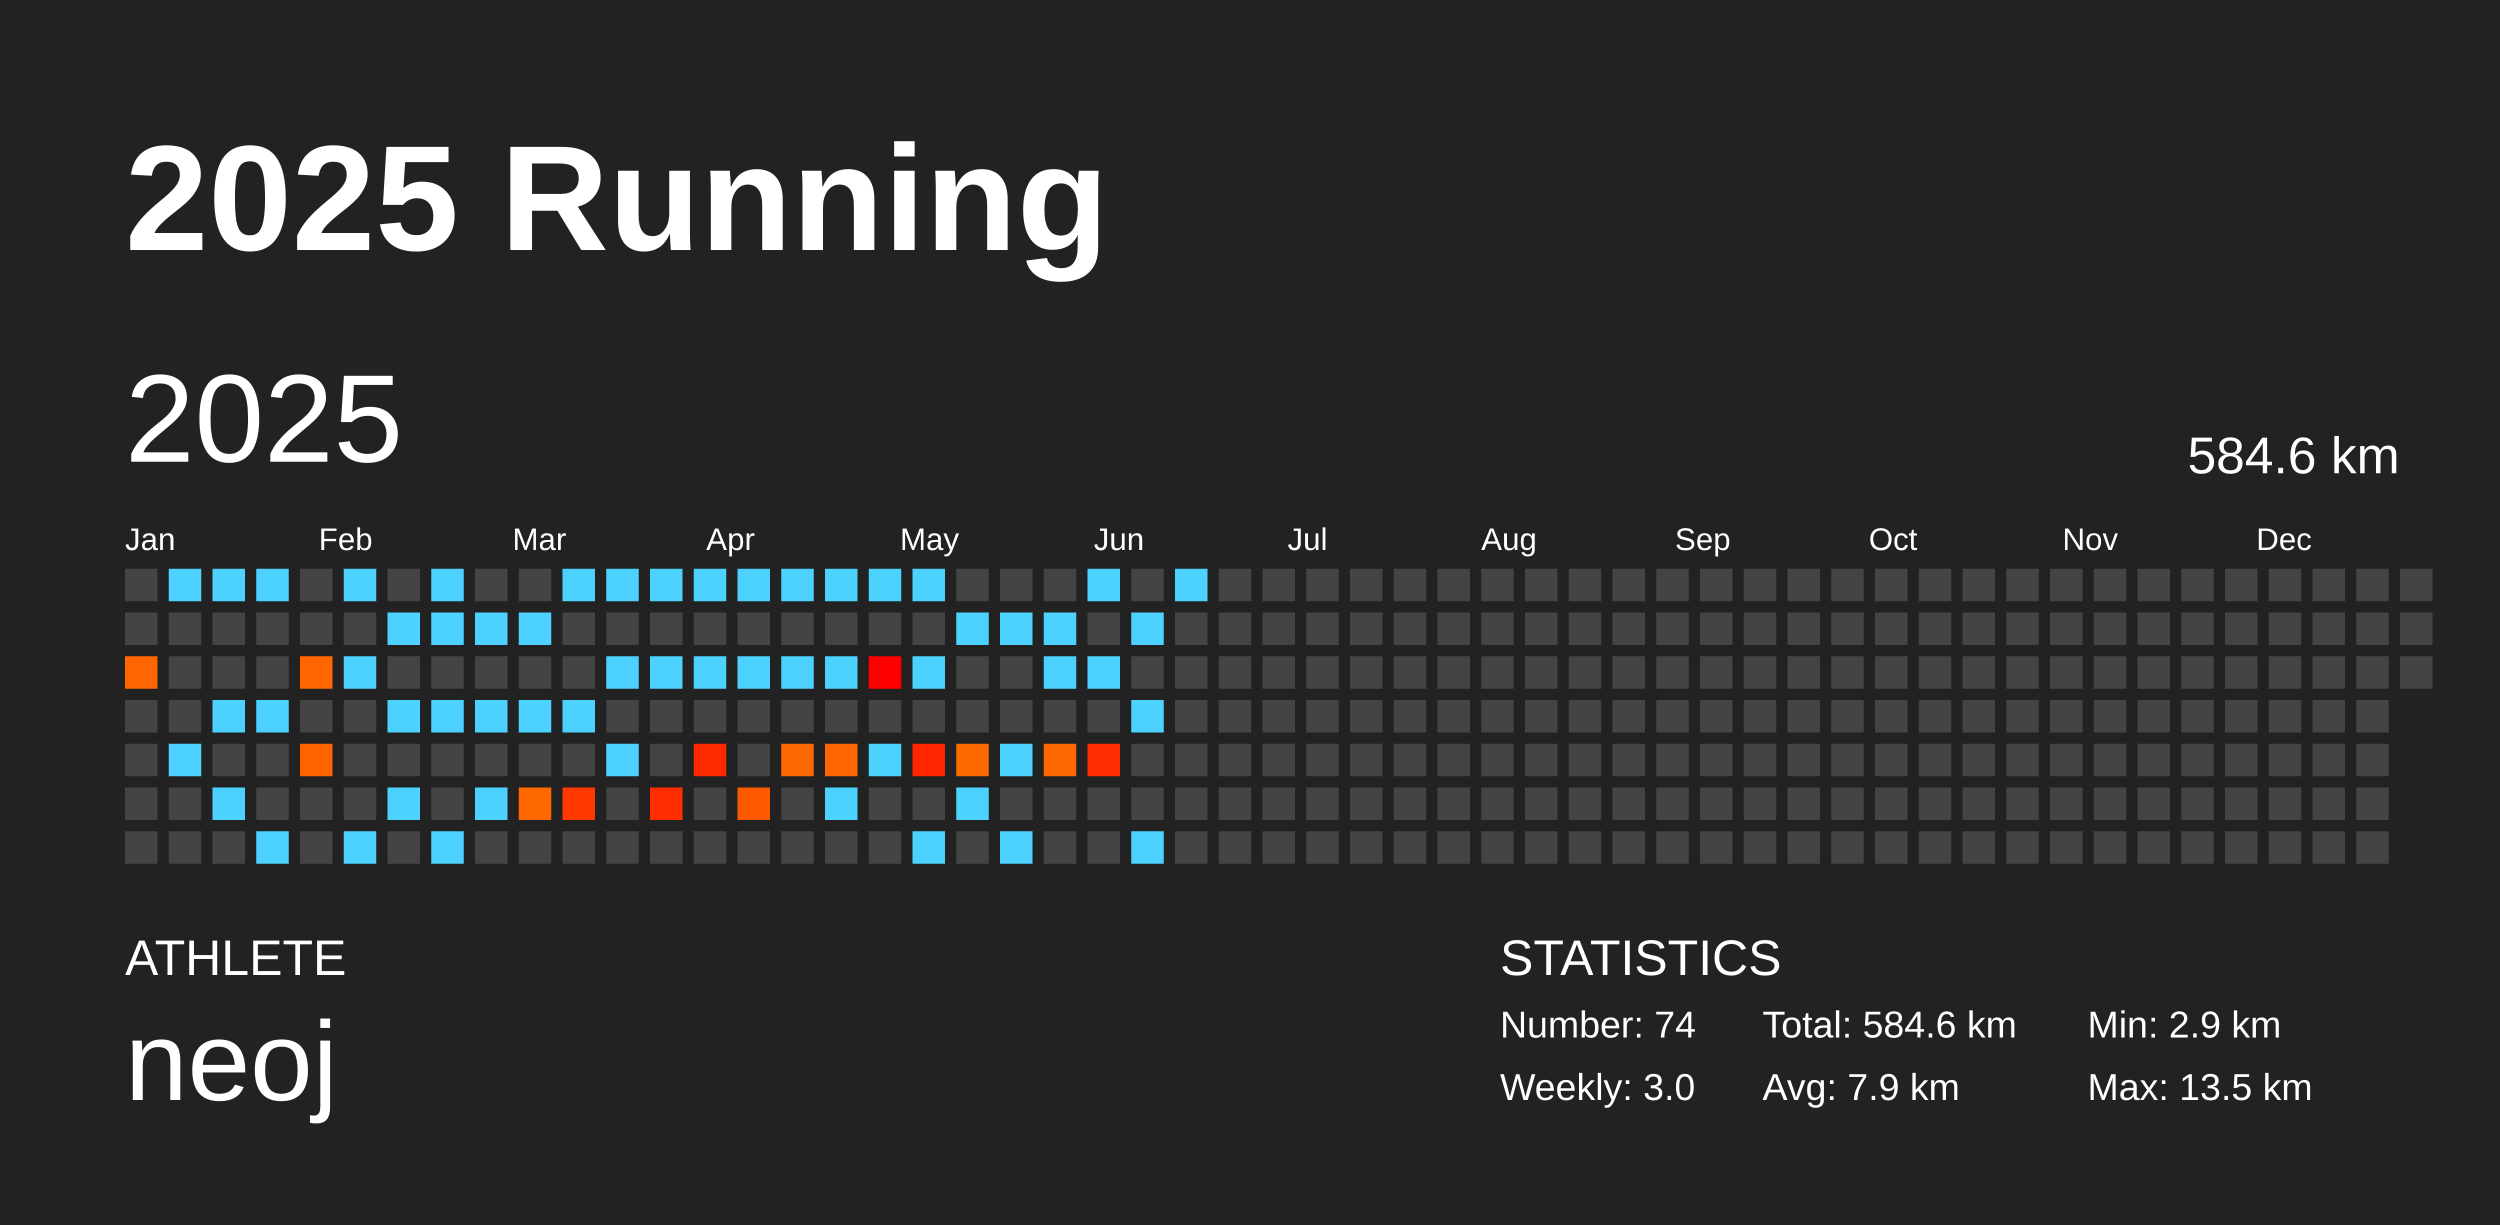
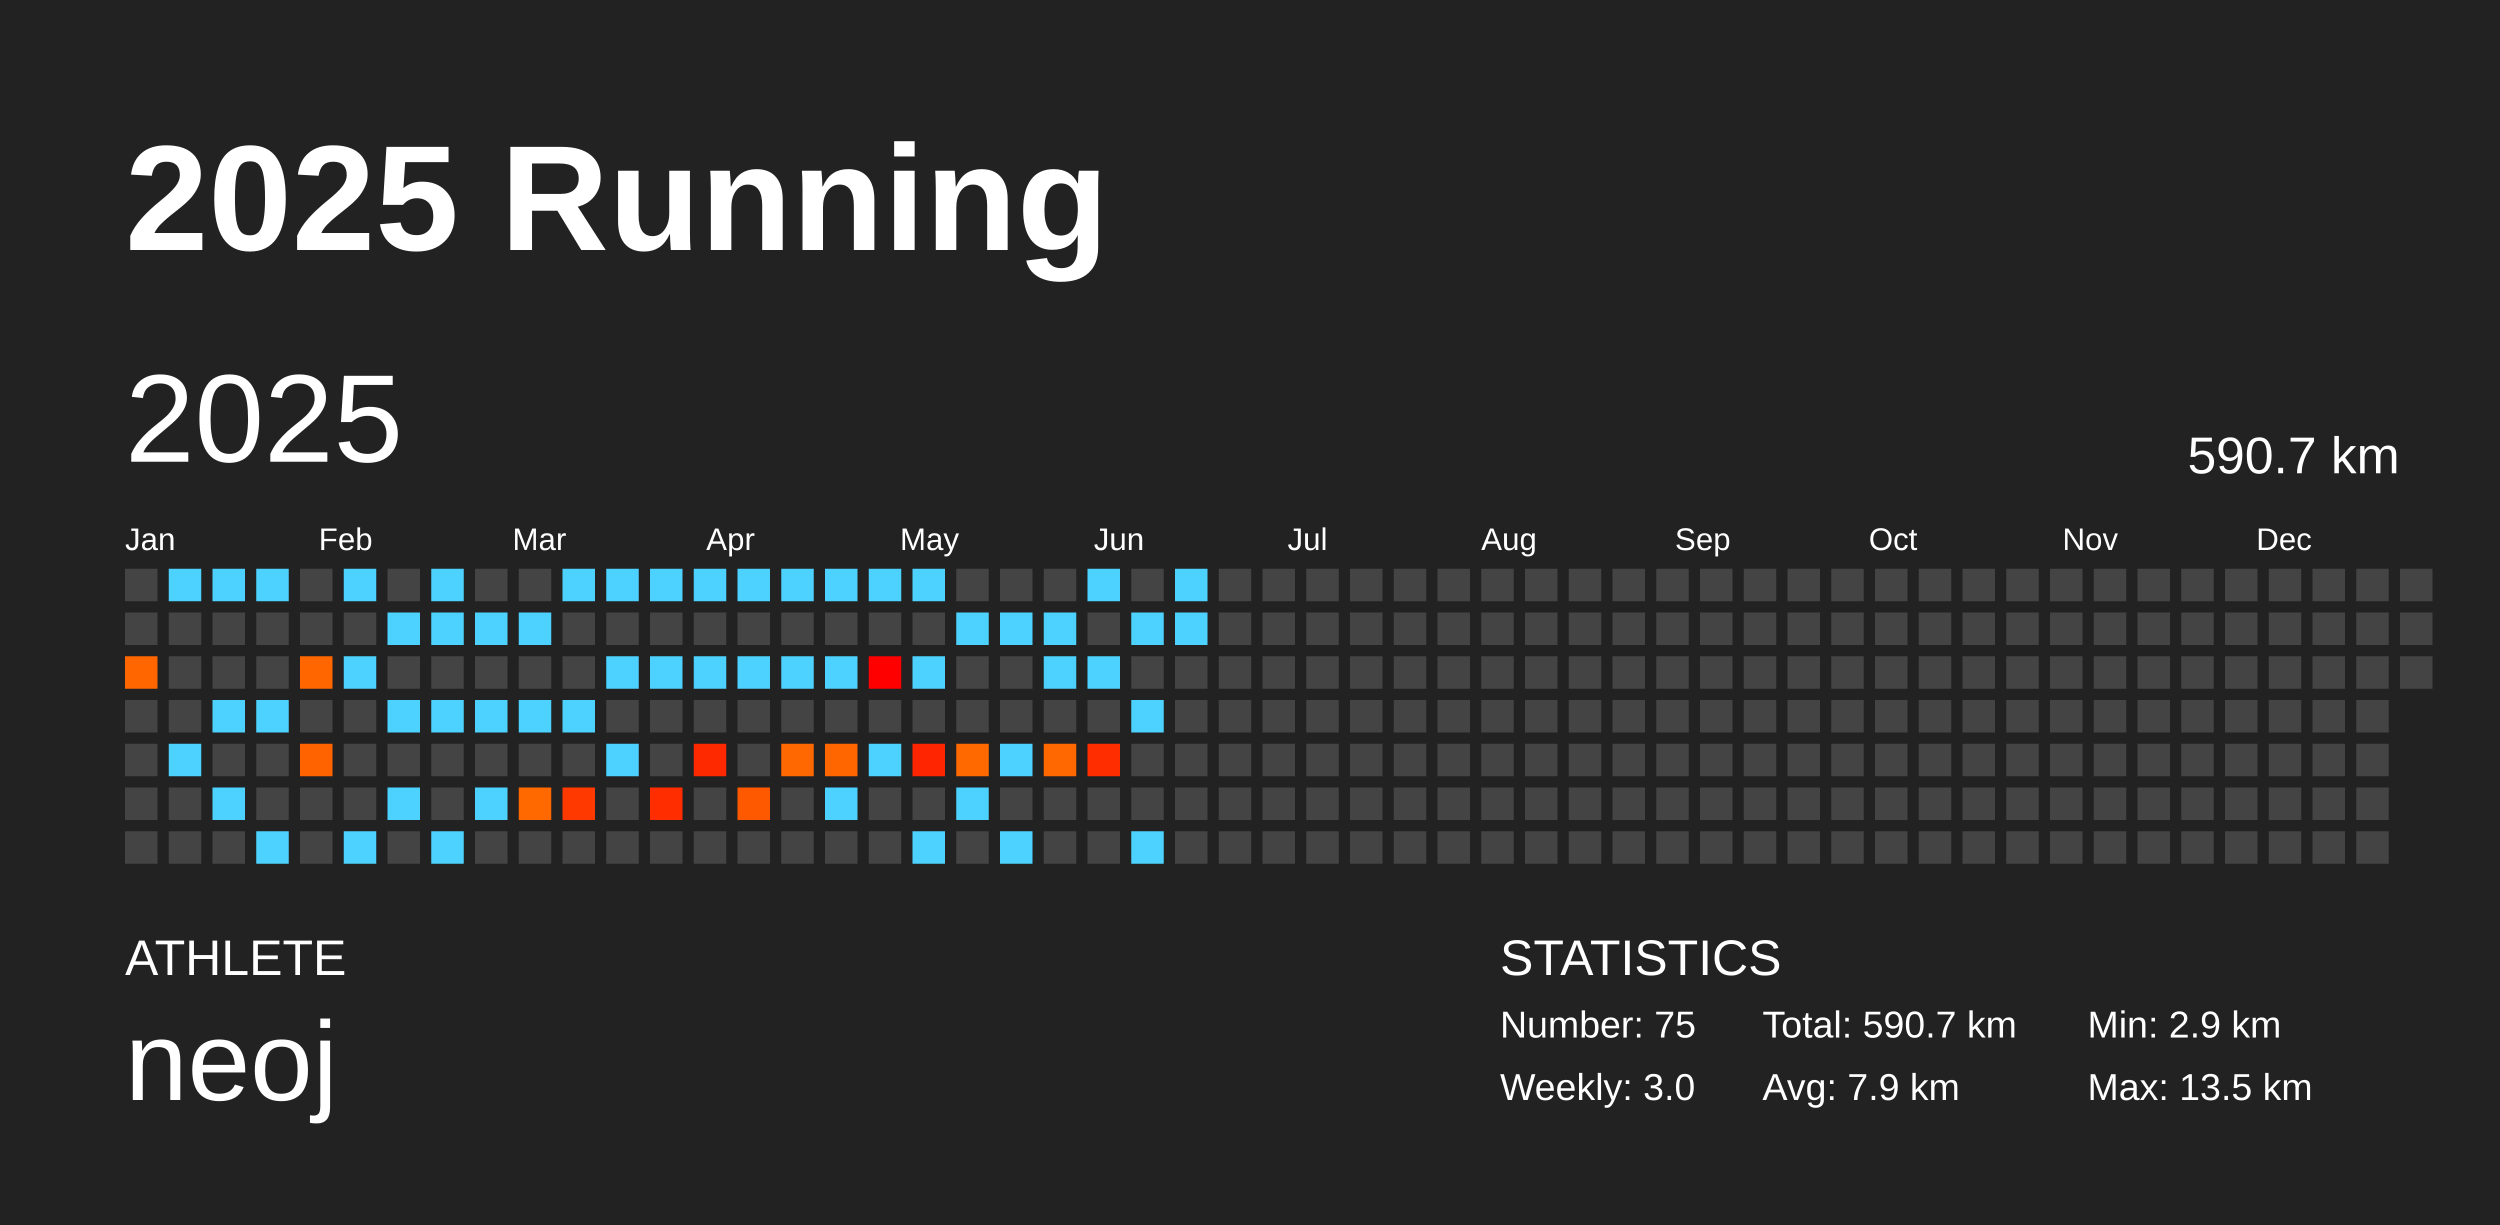
<svg xmlns="http://www.w3.org/2000/svg" baseProfile="full" height="98mm" version="1.1" viewBox="0,0,200,98" width="200mm">
  <defs />
  <rect fill="#222222" height="98" width="200" x="0" y="0" />
  <text fill="#FFFFFF" style="font-size:12px; font-family:Arial; font-weight:bold;" x="10" y="20">2025 Running</text>
  <text fill="#FFFFFF" style="font-size:4px; font-family:Arial" x="10" y="78">ATHLETE</text>
  <text fill="#FFFFFF" style="font-size:9px; font-family:Arial" x="10" y="88">neoj</text>
  <text fill="#FFFFFF" style="font-size:4px; font-family:Arial" x="120" y="78">STATISTICS</text>
-   <text fill="#FFFFFF" style="font-size:3px; font-family:Arial" x="120" y="83">Number: 74</text>
+   <text fill="#FFFFFF" style="font-size:3px; font-family:Arial" x="120" y="83">Number: 75</text>
  <text fill="#FFFFFF" style="font-size:3px; font-family:Arial" x="120" y="88">Weekly: 3.0</text>
-   <text fill="#FFFFFF" style="font-size:3px; font-family:Arial" x="141" y="83">Total: 584.6 km</text>
+   <text fill="#FFFFFF" style="font-size:3px; font-family:Arial" x="141" y="83">Total: 590.7 km</text>
  <text fill="#FFFFFF" style="font-size:3px; font-family:Arial" x="141" y="88">Avg: 7.9 km</text>
  <text fill="#FFFFFF" style="font-size:3px; font-family:Arial" x="167" y="83">Min: 2.9 km</text>
  <text fill="#FFFFFF" style="font-size:3px; font-family:Arial" x="167" y="88">Max: 13.5 km</text>
  <text dominant-baseline="hanging" fill="#FFFFFF" style="font-size:10.0px; font-family:Arial;" x="10" y="30">2025</text>
-   <text dominant-baseline="hanging" fill="#FFFFFF" style="font-size:4.125px; font-family:Arial;" x="175" y="35">584.6 km</text>
+   <text dominant-baseline="hanging" fill="#FFFFFF" style="font-size:4.125px; font-family:Arial;" x="175" y="35">590.7 km</text>
  <text fill="#FFFFFF" style="font-size:2.5px; font-family:Arial" x="10.0" y="44">Jan</text>
  <text fill="#FFFFFF" style="font-size:2.5px; font-family:Arial" x="25.5" y="44">Feb</text>
  <text fill="#FFFFFF" style="font-size:2.5px; font-family:Arial" x="41.0" y="44">Mar</text>
  <text fill="#FFFFFF" style="font-size:2.5px; font-family:Arial" x="56.5" y="44">Apr</text>
  <text fill="#FFFFFF" style="font-size:2.5px; font-family:Arial" x="72.0" y="44">May</text>
  <text fill="#FFFFFF" style="font-size:2.5px; font-family:Arial" x="87.5" y="44">Jun</text>
  <text fill="#FFFFFF" style="font-size:2.5px; font-family:Arial" x="103.0" y="44">Jul</text>
  <text fill="#FFFFFF" style="font-size:2.5px; font-family:Arial" x="118.5" y="44">Aug</text>
  <text fill="#FFFFFF" style="font-size:2.5px; font-family:Arial" x="134.0" y="44">Sep</text>
  <text fill="#FFFFFF" style="font-size:2.5px; font-family:Arial" x="149.5" y="44">Oct</text>
  <text fill="#FFFFFF" style="font-size:2.5px; font-family:Arial" x="165.0" y="44">Nov</text>
  <text fill="#FFFFFF" style="font-size:2.5px; font-family:Arial" x="180.5" y="44">Dec</text>
  <rect fill="#444444" height="2.6" width="2.6" x="10.0" y="45.5" />
  <rect fill="#444444" height="2.6" width="2.6" x="10.0" y="49.0" />
  <rect fill="#ff6600" height="2.6" width="2.6" x="10.0" y="52.5" />
  <rect fill="#444444" height="2.6" width="2.6" x="10.0" y="56.0" />
  <rect fill="#444444" height="2.6" width="2.6" x="10.0" y="59.5" />
  <rect fill="#444444" height="2.6" width="2.6" x="10.0" y="63.0" />
  <rect fill="#444444" height="2.6" width="2.6" x="10.0" y="66.5" />
  <rect fill="#4dd2ff" height="2.6" width="2.6" x="13.5" y="45.5" />
  <rect fill="#444444" height="2.6" width="2.6" x="13.5" y="49.0" />
  <rect fill="#444444" height="2.6" width="2.6" x="13.5" y="52.5" />
  <rect fill="#444444" height="2.6" width="2.6" x="13.5" y="56.0" />
  <rect fill="#4dd2ff" height="2.6" width="2.6" x="13.5" y="59.5" />
  <rect fill="#444444" height="2.6" width="2.6" x="13.5" y="63.0" />
  <rect fill="#444444" height="2.6" width="2.6" x="13.5" y="66.5" />
  <rect fill="#4dd2ff" height="2.6" width="2.6" x="17.0" y="45.5" />
  <rect fill="#444444" height="2.6" width="2.6" x="17.0" y="49.0" />
  <rect fill="#444444" height="2.6" width="2.6" x="17.0" y="52.5" />
  <rect fill="#4dd2ff" height="2.6" width="2.6" x="17.0" y="56.0" />
  <rect fill="#444444" height="2.6" width="2.6" x="17.0" y="59.5" />
  <rect fill="#4dd2ff" height="2.6" width="2.6" x="17.0" y="63.0" />
  <rect fill="#444444" height="2.6" width="2.6" x="17.0" y="66.5" />
  <rect fill="#4dd2ff" height="2.6" width="2.6" x="20.5" y="45.5" />
  <rect fill="#444444" height="2.6" width="2.6" x="20.5" y="49.0" />
  <rect fill="#444444" height="2.6" width="2.6" x="20.5" y="52.5" />
  <rect fill="#4dd2ff" height="2.6" width="2.6" x="20.5" y="56.0" />
  <rect fill="#444444" height="2.6" width="2.6" x="20.5" y="59.5" />
  <rect fill="#444444" height="2.6" width="2.6" x="20.5" y="63.0" />
  <rect fill="#4dd2ff" height="2.6" width="2.6" x="20.5" y="66.5" />
  <rect fill="#444444" height="2.6" width="2.6" x="24.0" y="45.5" />
  <rect fill="#444444" height="2.6" width="2.6" x="24.0" y="49.0" />
  <rect fill="#ff6600" height="2.6" width="2.6" x="24.0" y="52.5" />
  <rect fill="#444444" height="2.6" width="2.6" x="24.0" y="56.0" />
  <rect fill="#ff6300" height="2.6" width="2.6" x="24.0" y="59.5" />
  <rect fill="#444444" height="2.6" width="2.6" x="24.0" y="63.0" />
  <rect fill="#444444" height="2.6" width="2.6" x="24.0" y="66.5" />
  <rect fill="#4dd2ff" height="2.6" width="2.6" x="27.5" y="45.5" />
  <rect fill="#444444" height="2.6" width="2.6" x="27.5" y="49.0" />
  <rect fill="#4dd2ff" height="2.6" width="2.6" x="27.5" y="52.5" />
  <rect fill="#444444" height="2.6" width="2.6" x="27.5" y="56.0" />
  <rect fill="#444444" height="2.6" width="2.6" x="27.5" y="59.5" />
  <rect fill="#444444" height="2.6" width="2.6" x="27.5" y="63.0" />
  <rect fill="#4dd2ff" height="2.6" width="2.6" x="27.5" y="66.5" />
  <rect fill="#444444" height="2.6" width="2.6" x="31.0" y="45.5" />
  <rect fill="#4dd2ff" height="2.6" width="2.6" x="31.0" y="49.0" />
  <rect fill="#444444" height="2.6" width="2.6" x="31.0" y="52.5" />
  <rect fill="#4dd2ff" height="2.6" width="2.6" x="31.0" y="56.0" />
  <rect fill="#444444" height="2.6" width="2.6" x="31.0" y="59.5" />
  <rect fill="#4dd2ff" height="2.6" width="2.6" x="31.0" y="63.0" />
  <rect fill="#444444" height="2.6" width="2.6" x="31.0" y="66.5" />
  <rect fill="#4dd2ff" height="2.6" width="2.6" x="34.5" y="45.5" />
  <rect fill="#4dd2ff" height="2.6" width="2.6" x="34.5" y="49.0" />
  <rect fill="#444444" height="2.6" width="2.6" x="34.5" y="52.5" />
  <rect fill="#4dd2ff" height="2.6" width="2.6" x="34.5" y="56.0" />
  <rect fill="#444444" height="2.6" width="2.6" x="34.5" y="59.5" />
  <rect fill="#444444" height="2.6" width="2.6" x="34.5" y="63.0" />
  <rect fill="#4dd2ff" height="2.6" width="2.6" x="34.5" y="66.5" />
  <rect fill="#444444" height="2.6" width="2.6" x="38.0" y="45.5" />
  <rect fill="#4dd2ff" height="2.6" width="2.6" x="38.0" y="49.0" />
  <rect fill="#444444" height="2.6" width="2.6" x="38.0" y="52.5" />
  <rect fill="#4dd2ff" height="2.6" width="2.6" x="38.0" y="56.0" />
  <rect fill="#444444" height="2.6" width="2.6" x="38.0" y="59.5" />
  <rect fill="#4dd2ff" height="2.6" width="2.6" x="38.0" y="63.0" />
  <rect fill="#444444" height="2.6" width="2.6" x="38.0" y="66.5" />
  <rect fill="#444444" height="2.6" width="2.6" x="41.5" y="45.5" />
  <rect fill="#4dd2ff" height="2.6" width="2.6" x="41.5" y="49.0" />
  <rect fill="#444444" height="2.6" width="2.6" x="41.5" y="52.5" />
  <rect fill="#4dd2ff" height="2.6" width="2.6" x="41.5" y="56.0" />
  <rect fill="#444444" height="2.6" width="2.6" x="41.5" y="59.5" />
  <rect fill="#ff6900" height="2.6" width="2.6" x="41.5" y="63.0" />
  <rect fill="#444444" height="2.6" width="2.6" x="41.5" y="66.5" />
  <rect fill="#4dd2ff" height="2.6" width="2.6" x="45.0" y="45.5" />
  <rect fill="#444444" height="2.6" width="2.6" x="45.0" y="49.0" />
  <rect fill="#444444" height="2.6" width="2.6" x="45.0" y="52.5" />
  <rect fill="#4dd2ff" height="2.6" width="2.6" x="45.0" y="56.0" />
  <rect fill="#444444" height="2.6" width="2.6" x="45.0" y="59.5" />
  <rect fill="#ff3900" height="2.6" width="2.6" x="45.0" y="63.0" />
  <rect fill="#444444" height="2.6" width="2.6" x="45.0" y="66.5" />
  <rect fill="#4dd2ff" height="2.6" width="2.6" x="48.5" y="45.5" />
  <rect fill="#444444" height="2.6" width="2.6" x="48.5" y="49.0" />
  <rect fill="#4dd2ff" height="2.6" width="2.6" x="48.5" y="52.5" />
  <rect fill="#444444" height="2.6" width="2.6" x="48.5" y="56.0" />
  <rect fill="#4dd2ff" height="2.6" width="2.6" x="48.5" y="59.5" />
  <rect fill="#444444" height="2.6" width="2.6" x="48.5" y="63.0" />
  <rect fill="#444444" height="2.6" width="2.6" x="48.5" y="66.5" />
  <rect fill="#4dd2ff" height="2.6" width="2.6" x="52.0" y="45.5" />
  <rect fill="#444444" height="2.6" width="2.6" x="52.0" y="49.0" />
  <rect fill="#4dd2ff" height="2.6" width="2.6" x="52.0" y="52.5" />
  <rect fill="#444444" height="2.6" width="2.6" x="52.0" y="56.0" />
  <rect fill="#444444" height="2.6" width="2.6" x="52.0" y="59.5" />
  <rect fill="#ff2d00" height="2.6" width="2.6" x="52.0" y="63.0" />
  <rect fill="#444444" height="2.6" width="2.6" x="52.0" y="66.5" />
  <rect fill="#4dd2ff" height="2.6" width="2.6" x="55.5" y="45.5" />
  <rect fill="#444444" height="2.6" width="2.6" x="55.5" y="49.0" />
  <rect fill="#4dd2ff" height="2.6" width="2.6" x="55.5" y="52.5" />
  <rect fill="#444444" height="2.6" width="2.6" x="55.5" y="56.0" />
  <rect fill="#ff2900" height="2.6" width="2.6" x="55.5" y="59.5" />
  <rect fill="#444444" height="2.6" width="2.6" x="55.5" y="63.0" />
  <rect fill="#444444" height="2.6" width="2.6" x="55.5" y="66.5" />
  <rect fill="#4dd2ff" height="2.6" width="2.6" x="59.0" y="45.5" />
  <rect fill="#444444" height="2.6" width="2.6" x="59.0" y="49.0" />
  <rect fill="#4dd2ff" height="2.6" width="2.6" x="59.0" y="52.5" />
  <rect fill="#444444" height="2.6" width="2.6" x="59.0" y="56.0" />
  <rect fill="#444444" height="2.6" width="2.6" x="59.0" y="59.5" />
  <rect fill="#ff5900" height="2.6" width="2.6" x="59.0" y="63.0" />
  <rect fill="#444444" height="2.6" width="2.6" x="59.0" y="66.5" />
  <rect fill="#4dd2ff" height="2.6" width="2.6" x="62.5" y="45.5" />
  <rect fill="#444444" height="2.6" width="2.6" x="62.5" y="49.0" />
  <rect fill="#4dd2ff" height="2.6" width="2.6" x="62.5" y="52.5" />
  <rect fill="#444444" height="2.6" width="2.6" x="62.5" y="56.0" />
  <rect fill="#ff6700" height="2.6" width="2.6" x="62.5" y="59.5" />
  <rect fill="#444444" height="2.6" width="2.6" x="62.5" y="63.0" />
  <rect fill="#444444" height="2.6" width="2.6" x="62.5" y="66.5" />
  <rect fill="#4dd2ff" height="2.6" width="2.6" x="66.0" y="45.5" />
  <rect fill="#444444" height="2.6" width="2.6" x="66.0" y="49.0" />
  <rect fill="#4dd2ff" height="2.6" width="2.6" x="66.0" y="52.5" />
  <rect fill="#444444" height="2.6" width="2.6" x="66.0" y="56.0" />
  <rect fill="#ff6600" height="2.6" width="2.6" x="66.0" y="59.5" />
  <rect fill="#4dd2ff" height="2.6" width="2.6" x="66.0" y="63.0" />
  <rect fill="#444444" height="2.6" width="2.6" x="66.0" y="66.5" />
  <rect fill="#4dd2ff" height="2.6" width="2.6" x="69.5" y="45.5" />
  <rect fill="#444444" height="2.6" width="2.6" x="69.5" y="49.0" />
  <rect fill="#ff0000" height="2.6" width="2.6" x="69.5" y="52.5" />
  <rect fill="#444444" height="2.6" width="2.6" x="69.5" y="56.0" />
  <rect fill="#4dd2ff" height="2.6" width="2.6" x="69.5" y="59.5" />
  <rect fill="#444444" height="2.6" width="2.6" x="69.5" y="63.0" />
  <rect fill="#444444" height="2.6" width="2.6" x="69.5" y="66.5" />
  <rect fill="#4dd2ff" height="2.6" width="2.6" x="73.0" y="45.5" />
  <rect fill="#444444" height="2.6" width="2.6" x="73.0" y="49.0" />
  <rect fill="#4dd2ff" height="2.6" width="2.6" x="73.0" y="52.5" />
  <rect fill="#444444" height="2.6" width="2.6" x="73.0" y="56.0" />
  <rect fill="#ff2500" height="2.6" width="2.6" x="73.0" y="59.5" />
  <rect fill="#444444" height="2.6" width="2.6" x="73.0" y="63.0" />
  <rect fill="#4dd2ff" height="2.6" width="2.6" x="73.0" y="66.5" />
  <rect fill="#444444" height="2.6" width="2.6" x="76.5" y="45.5" />
  <rect fill="#4dd2ff" height="2.6" width="2.6" x="76.5" y="49.0" />
  <rect fill="#444444" height="2.6" width="2.6" x="76.5" y="52.5" />
  <rect fill="#444444" height="2.6" width="2.6" x="76.5" y="56.0" />
  <rect fill="#ff6900" height="2.6" width="2.6" x="76.5" y="59.5" />
  <rect fill="#4dd2ff" height="2.6" width="2.6" x="76.5" y="63.0" />
  <rect fill="#444444" height="2.6" width="2.6" x="76.5" y="66.5" />
  <rect fill="#444444" height="2.6" width="2.6" x="80.0" y="45.5" />
  <rect fill="#4dd2ff" height="2.6" width="2.6" x="80.0" y="49.0" />
  <rect fill="#444444" height="2.6" width="2.6" x="80.0" y="52.5" />
  <rect fill="#444444" height="2.6" width="2.6" x="80.0" y="56.0" />
  <rect fill="#4dd2ff" height="2.6" width="2.6" x="80.0" y="59.5" />
  <rect fill="#444444" height="2.6" width="2.6" x="80.0" y="63.0" />
  <rect fill="#4dd2ff" height="2.6" width="2.6" x="80.0" y="66.5" />
  <rect fill="#444444" height="2.6" width="2.6" x="83.5" y="45.5" />
  <rect fill="#4dd2ff" height="2.6" width="2.6" x="83.5" y="49.0" />
  <rect fill="#4dd2ff" height="2.6" width="2.6" x="83.5" y="52.5" />
  <rect fill="#444444" height="2.6" width="2.6" x="83.5" y="56.0" />
  <rect fill="#ff6700" height="2.6" width="2.6" x="83.5" y="59.5" />
  <rect fill="#444444" height="2.6" width="2.6" x="83.5" y="63.0" />
  <rect fill="#444444" height="2.6" width="2.6" x="83.5" y="66.5" />
  <rect fill="#4dd2ff" height="2.6" width="2.6" x="87.0" y="45.5" />
  <rect fill="#444444" height="2.6" width="2.6" x="87.0" y="49.0" />
  <rect fill="#4dd2ff" height="2.6" width="2.6" x="87.0" y="52.5" />
  <rect fill="#444444" height="2.6" width="2.6" x="87.0" y="56.0" />
  <rect fill="#ff2d00" height="2.6" width="2.6" x="87.0" y="59.5" />
  <rect fill="#444444" height="2.6" width="2.6" x="87.0" y="63.0" />
  <rect fill="#444444" height="2.6" width="2.6" x="87.0" y="66.5" />
  <rect fill="#444444" height="2.6" width="2.6" x="90.5" y="45.5" />
  <rect fill="#4dd2ff" height="2.6" width="2.6" x="90.5" y="49.0" />
  <rect fill="#444444" height="2.6" width="2.6" x="90.5" y="52.5" />
  <rect fill="#4dd2ff" height="2.6" width="2.6" x="90.5" y="56.0" />
  <rect fill="#444444" height="2.6" width="2.6" x="90.5" y="59.5" />
  <rect fill="#444444" height="2.6" width="2.6" x="90.5" y="63.0" />
  <rect fill="#4dd2ff" height="2.6" width="2.6" x="90.5" y="66.5" />
  <rect fill="#4dd2ff" height="2.6" width="2.6" x="94.0" y="45.5" />
-   <rect fill="#444444" height="2.6" width="2.6" x="94.0" y="49.0" />
+   <rect fill="#4dd2ff" height="2.6" width="2.6" x="94.0" y="49.0" />
  <rect fill="#444444" height="2.6" width="2.6" x="94.0" y="52.5" />
  <rect fill="#444444" height="2.6" width="2.6" x="94.0" y="56.0" />
  <rect fill="#444444" height="2.6" width="2.6" x="94.0" y="59.5" />
  <rect fill="#444444" height="2.6" width="2.6" x="94.0" y="63.0" />
  <rect fill="#444444" height="2.6" width="2.6" x="94.0" y="66.5" />
  <rect fill="#444444" height="2.6" width="2.6" x="97.5" y="45.5" />
  <rect fill="#444444" height="2.6" width="2.6" x="97.5" y="49.0" />
  <rect fill="#444444" height="2.6" width="2.6" x="97.5" y="52.5" />
  <rect fill="#444444" height="2.6" width="2.6" x="97.5" y="56.0" />
  <rect fill="#444444" height="2.6" width="2.6" x="97.5" y="59.5" />
  <rect fill="#444444" height="2.6" width="2.6" x="97.5" y="63.0" />
  <rect fill="#444444" height="2.6" width="2.6" x="97.5" y="66.5" />
  <rect fill="#444444" height="2.6" width="2.6" x="101.0" y="45.5" />
  <rect fill="#444444" height="2.6" width="2.6" x="101.0" y="49.0" />
  <rect fill="#444444" height="2.6" width="2.6" x="101.0" y="52.5" />
  <rect fill="#444444" height="2.6" width="2.6" x="101.0" y="56.0" />
  <rect fill="#444444" height="2.6" width="2.6" x="101.0" y="59.5" />
  <rect fill="#444444" height="2.6" width="2.6" x="101.0" y="63.0" />
  <rect fill="#444444" height="2.6" width="2.6" x="101.0" y="66.5" />
  <rect fill="#444444" height="2.6" width="2.6" x="104.5" y="45.5" />
  <rect fill="#444444" height="2.6" width="2.6" x="104.5" y="49.0" />
  <rect fill="#444444" height="2.6" width="2.6" x="104.5" y="52.5" />
  <rect fill="#444444" height="2.6" width="2.6" x="104.5" y="56.0" />
  <rect fill="#444444" height="2.6" width="2.6" x="104.5" y="59.5" />
  <rect fill="#444444" height="2.6" width="2.6" x="104.5" y="63.0" />
  <rect fill="#444444" height="2.6" width="2.6" x="104.5" y="66.5" />
  <rect fill="#444444" height="2.6" width="2.6" x="108.0" y="45.5" />
  <rect fill="#444444" height="2.6" width="2.6" x="108.0" y="49.0" />
  <rect fill="#444444" height="2.6" width="2.6" x="108.0" y="52.5" />
  <rect fill="#444444" height="2.6" width="2.6" x="108.0" y="56.0" />
  <rect fill="#444444" height="2.6" width="2.6" x="108.0" y="59.5" />
  <rect fill="#444444" height="2.6" width="2.6" x="108.0" y="63.0" />
  <rect fill="#444444" height="2.6" width="2.6" x="108.0" y="66.5" />
  <rect fill="#444444" height="2.6" width="2.6" x="111.5" y="45.5" />
  <rect fill="#444444" height="2.6" width="2.6" x="111.5" y="49.0" />
  <rect fill="#444444" height="2.6" width="2.6" x="111.5" y="52.5" />
  <rect fill="#444444" height="2.6" width="2.6" x="111.5" y="56.0" />
  <rect fill="#444444" height="2.6" width="2.6" x="111.5" y="59.5" />
  <rect fill="#444444" height="2.6" width="2.6" x="111.5" y="63.0" />
  <rect fill="#444444" height="2.6" width="2.6" x="111.5" y="66.5" />
  <rect fill="#444444" height="2.6" width="2.6" x="115.0" y="45.5" />
  <rect fill="#444444" height="2.6" width="2.6" x="115.0" y="49.0" />
  <rect fill="#444444" height="2.6" width="2.6" x="115.0" y="52.5" />
  <rect fill="#444444" height="2.6" width="2.6" x="115.0" y="56.0" />
  <rect fill="#444444" height="2.6" width="2.6" x="115.0" y="59.5" />
  <rect fill="#444444" height="2.6" width="2.6" x="115.0" y="63.0" />
  <rect fill="#444444" height="2.6" width="2.6" x="115.0" y="66.5" />
  <rect fill="#444444" height="2.6" width="2.6" x="118.5" y="45.5" />
  <rect fill="#444444" height="2.6" width="2.6" x="118.5" y="49.0" />
  <rect fill="#444444" height="2.6" width="2.6" x="118.5" y="52.5" />
  <rect fill="#444444" height="2.6" width="2.6" x="118.5" y="56.0" />
  <rect fill="#444444" height="2.6" width="2.6" x="118.5" y="59.5" />
  <rect fill="#444444" height="2.6" width="2.6" x="118.5" y="63.0" />
  <rect fill="#444444" height="2.6" width="2.6" x="118.5" y="66.5" />
  <rect fill="#444444" height="2.6" width="2.6" x="122.0" y="45.5" />
  <rect fill="#444444" height="2.6" width="2.6" x="122.0" y="49.0" />
  <rect fill="#444444" height="2.6" width="2.6" x="122.0" y="52.5" />
  <rect fill="#444444" height="2.6" width="2.6" x="122.0" y="56.0" />
  <rect fill="#444444" height="2.6" width="2.6" x="122.0" y="59.5" />
  <rect fill="#444444" height="2.6" width="2.6" x="122.0" y="63.0" />
  <rect fill="#444444" height="2.6" width="2.6" x="122.0" y="66.5" />
  <rect fill="#444444" height="2.6" width="2.6" x="125.5" y="45.5" />
  <rect fill="#444444" height="2.6" width="2.6" x="125.5" y="49.0" />
  <rect fill="#444444" height="2.6" width="2.6" x="125.5" y="52.5" />
  <rect fill="#444444" height="2.6" width="2.6" x="125.5" y="56.0" />
  <rect fill="#444444" height="2.6" width="2.6" x="125.5" y="59.5" />
  <rect fill="#444444" height="2.6" width="2.6" x="125.5" y="63.0" />
  <rect fill="#444444" height="2.6" width="2.6" x="125.5" y="66.5" />
  <rect fill="#444444" height="2.6" width="2.6" x="129.0" y="45.5" />
  <rect fill="#444444" height="2.6" width="2.6" x="129.0" y="49.0" />
  <rect fill="#444444" height="2.6" width="2.6" x="129.0" y="52.5" />
  <rect fill="#444444" height="2.6" width="2.6" x="129.0" y="56.0" />
  <rect fill="#444444" height="2.6" width="2.6" x="129.0" y="59.5" />
  <rect fill="#444444" height="2.6" width="2.6" x="129.0" y="63.0" />
  <rect fill="#444444" height="2.6" width="2.6" x="129.0" y="66.5" />
  <rect fill="#444444" height="2.6" width="2.6" x="132.5" y="45.5" />
  <rect fill="#444444" height="2.6" width="2.6" x="132.5" y="49.0" />
  <rect fill="#444444" height="2.6" width="2.6" x="132.5" y="52.5" />
  <rect fill="#444444" height="2.6" width="2.6" x="132.5" y="56.0" />
  <rect fill="#444444" height="2.6" width="2.6" x="132.5" y="59.5" />
  <rect fill="#444444" height="2.6" width="2.6" x="132.5" y="63.0" />
  <rect fill="#444444" height="2.6" width="2.6" x="132.5" y="66.5" />
  <rect fill="#444444" height="2.6" width="2.6" x="136.0" y="45.5" />
  <rect fill="#444444" height="2.6" width="2.6" x="136.0" y="49.0" />
  <rect fill="#444444" height="2.6" width="2.6" x="136.0" y="52.5" />
  <rect fill="#444444" height="2.6" width="2.6" x="136.0" y="56.0" />
  <rect fill="#444444" height="2.6" width="2.6" x="136.0" y="59.5" />
  <rect fill="#444444" height="2.6" width="2.6" x="136.0" y="63.0" />
  <rect fill="#444444" height="2.6" width="2.6" x="136.0" y="66.5" />
  <rect fill="#444444" height="2.6" width="2.6" x="139.5" y="45.5" />
  <rect fill="#444444" height="2.6" width="2.6" x="139.5" y="49.0" />
  <rect fill="#444444" height="2.6" width="2.6" x="139.5" y="52.5" />
  <rect fill="#444444" height="2.6" width="2.6" x="139.5" y="56.0" />
  <rect fill="#444444" height="2.6" width="2.6" x="139.5" y="59.5" />
  <rect fill="#444444" height="2.6" width="2.6" x="139.5" y="63.0" />
  <rect fill="#444444" height="2.6" width="2.6" x="139.5" y="66.5" />
  <rect fill="#444444" height="2.6" width="2.6" x="143.0" y="45.5" />
  <rect fill="#444444" height="2.6" width="2.6" x="143.0" y="49.0" />
  <rect fill="#444444" height="2.6" width="2.6" x="143.0" y="52.5" />
  <rect fill="#444444" height="2.6" width="2.6" x="143.0" y="56.0" />
  <rect fill="#444444" height="2.6" width="2.6" x="143.0" y="59.5" />
  <rect fill="#444444" height="2.6" width="2.6" x="143.0" y="63.0" />
  <rect fill="#444444" height="2.6" width="2.6" x="143.0" y="66.5" />
  <rect fill="#444444" height="2.6" width="2.6" x="146.5" y="45.5" />
  <rect fill="#444444" height="2.6" width="2.6" x="146.5" y="49.0" />
  <rect fill="#444444" height="2.6" width="2.6" x="146.5" y="52.5" />
  <rect fill="#444444" height="2.6" width="2.6" x="146.5" y="56.0" />
  <rect fill="#444444" height="2.6" width="2.6" x="146.5" y="59.5" />
  <rect fill="#444444" height="2.6" width="2.6" x="146.5" y="63.0" />
  <rect fill="#444444" height="2.6" width="2.6" x="146.5" y="66.5" />
  <rect fill="#444444" height="2.6" width="2.6" x="150.0" y="45.5" />
  <rect fill="#444444" height="2.6" width="2.6" x="150.0" y="49.0" />
  <rect fill="#444444" height="2.6" width="2.6" x="150.0" y="52.5" />
  <rect fill="#444444" height="2.6" width="2.6" x="150.0" y="56.0" />
  <rect fill="#444444" height="2.6" width="2.6" x="150.0" y="59.5" />
  <rect fill="#444444" height="2.6" width="2.6" x="150.0" y="63.0" />
  <rect fill="#444444" height="2.6" width="2.6" x="150.0" y="66.5" />
  <rect fill="#444444" height="2.6" width="2.6" x="153.5" y="45.5" />
  <rect fill="#444444" height="2.6" width="2.6" x="153.5" y="49.0" />
  <rect fill="#444444" height="2.6" width="2.6" x="153.5" y="52.5" />
  <rect fill="#444444" height="2.6" width="2.6" x="153.5" y="56.0" />
  <rect fill="#444444" height="2.6" width="2.6" x="153.5" y="59.5" />
  <rect fill="#444444" height="2.6" width="2.6" x="153.5" y="63.0" />
  <rect fill="#444444" height="2.6" width="2.6" x="153.5" y="66.5" />
  <rect fill="#444444" height="2.6" width="2.6" x="157.0" y="45.5" />
  <rect fill="#444444" height="2.6" width="2.6" x="157.0" y="49.0" />
  <rect fill="#444444" height="2.6" width="2.6" x="157.0" y="52.5" />
  <rect fill="#444444" height="2.6" width="2.6" x="157.0" y="56.0" />
  <rect fill="#444444" height="2.6" width="2.6" x="157.0" y="59.5" />
  <rect fill="#444444" height="2.6" width="2.6" x="157.0" y="63.0" />
  <rect fill="#444444" height="2.6" width="2.6" x="157.0" y="66.5" />
  <rect fill="#444444" height="2.6" width="2.6" x="160.5" y="45.5" />
  <rect fill="#444444" height="2.6" width="2.6" x="160.5" y="49.0" />
  <rect fill="#444444" height="2.6" width="2.6" x="160.5" y="52.5" />
  <rect fill="#444444" height="2.6" width="2.6" x="160.5" y="56.0" />
  <rect fill="#444444" height="2.6" width="2.6" x="160.5" y="59.5" />
  <rect fill="#444444" height="2.6" width="2.6" x="160.5" y="63.0" />
  <rect fill="#444444" height="2.6" width="2.6" x="160.5" y="66.5" />
  <rect fill="#444444" height="2.6" width="2.6" x="164.0" y="45.5" />
  <rect fill="#444444" height="2.6" width="2.6" x="164.0" y="49.0" />
  <rect fill="#444444" height="2.6" width="2.6" x="164.0" y="52.5" />
  <rect fill="#444444" height="2.6" width="2.6" x="164.0" y="56.0" />
  <rect fill="#444444" height="2.6" width="2.6" x="164.0" y="59.5" />
  <rect fill="#444444" height="2.6" width="2.6" x="164.0" y="63.0" />
  <rect fill="#444444" height="2.6" width="2.6" x="164.0" y="66.5" />
  <rect fill="#444444" height="2.6" width="2.6" x="167.5" y="45.5" />
  <rect fill="#444444" height="2.6" width="2.6" x="167.5" y="49.0" />
  <rect fill="#444444" height="2.6" width="2.6" x="167.5" y="52.5" />
  <rect fill="#444444" height="2.6" width="2.6" x="167.5" y="56.0" />
  <rect fill="#444444" height="2.6" width="2.6" x="167.5" y="59.5" />
  <rect fill="#444444" height="2.6" width="2.6" x="167.5" y="63.0" />
  <rect fill="#444444" height="2.6" width="2.6" x="167.5" y="66.5" />
  <rect fill="#444444" height="2.6" width="2.6" x="171.0" y="45.5" />
  <rect fill="#444444" height="2.6" width="2.6" x="171.0" y="49.0" />
  <rect fill="#444444" height="2.6" width="2.6" x="171.0" y="52.5" />
  <rect fill="#444444" height="2.6" width="2.6" x="171.0" y="56.0" />
  <rect fill="#444444" height="2.6" width="2.6" x="171.0" y="59.5" />
  <rect fill="#444444" height="2.6" width="2.6" x="171.0" y="63.0" />
  <rect fill="#444444" height="2.6" width="2.6" x="171.0" y="66.5" />
  <rect fill="#444444" height="2.6" width="2.6" x="174.5" y="45.5" />
  <rect fill="#444444" height="2.6" width="2.6" x="174.5" y="49.0" />
  <rect fill="#444444" height="2.6" width="2.6" x="174.5" y="52.5" />
  <rect fill="#444444" height="2.6" width="2.6" x="174.5" y="56.0" />
  <rect fill="#444444" height="2.6" width="2.6" x="174.5" y="59.5" />
  <rect fill="#444444" height="2.6" width="2.6" x="174.5" y="63.0" />
  <rect fill="#444444" height="2.6" width="2.6" x="174.5" y="66.5" />
  <rect fill="#444444" height="2.6" width="2.6" x="178.0" y="45.5" />
  <rect fill="#444444" height="2.6" width="2.6" x="178.0" y="49.0" />
  <rect fill="#444444" height="2.6" width="2.6" x="178.0" y="52.5" />
  <rect fill="#444444" height="2.6" width="2.6" x="178.0" y="56.0" />
  <rect fill="#444444" height="2.6" width="2.6" x="178.0" y="59.5" />
  <rect fill="#444444" height="2.6" width="2.6" x="178.0" y="63.0" />
  <rect fill="#444444" height="2.6" width="2.6" x="178.0" y="66.5" />
  <rect fill="#444444" height="2.6" width="2.6" x="181.5" y="45.5" />
  <rect fill="#444444" height="2.6" width="2.6" x="181.5" y="49.0" />
  <rect fill="#444444" height="2.6" width="2.6" x="181.5" y="52.5" />
  <rect fill="#444444" height="2.6" width="2.6" x="181.5" y="56.0" />
  <rect fill="#444444" height="2.6" width="2.6" x="181.5" y="59.5" />
  <rect fill="#444444" height="2.6" width="2.6" x="181.5" y="63.0" />
  <rect fill="#444444" height="2.6" width="2.6" x="181.5" y="66.5" />
  <rect fill="#444444" height="2.6" width="2.6" x="185.0" y="45.5" />
  <rect fill="#444444" height="2.6" width="2.6" x="185.0" y="49.0" />
  <rect fill="#444444" height="2.6" width="2.6" x="185.0" y="52.5" />
  <rect fill="#444444" height="2.6" width="2.6" x="185.0" y="56.0" />
  <rect fill="#444444" height="2.6" width="2.6" x="185.0" y="59.5" />
  <rect fill="#444444" height="2.6" width="2.6" x="185.0" y="63.0" />
  <rect fill="#444444" height="2.6" width="2.6" x="185.0" y="66.5" />
  <rect fill="#444444" height="2.6" width="2.6" x="188.5" y="45.5" />
  <rect fill="#444444" height="2.6" width="2.6" x="188.5" y="49.0" />
  <rect fill="#444444" height="2.6" width="2.6" x="188.5" y="52.5" />
  <rect fill="#444444" height="2.6" width="2.6" x="188.5" y="56.0" />
  <rect fill="#444444" height="2.6" width="2.6" x="188.5" y="59.5" />
  <rect fill="#444444" height="2.6" width="2.6" x="188.5" y="63.0" />
  <rect fill="#444444" height="2.6" width="2.6" x="188.5" y="66.5" />
  <rect fill="#444444" height="2.6" width="2.6" x="192.0" y="45.5" />
  <rect fill="#444444" height="2.6" width="2.6" x="192.0" y="49.0" />
  <rect fill="#444444" height="2.6" width="2.6" x="192.0" y="52.5" />
</svg>
